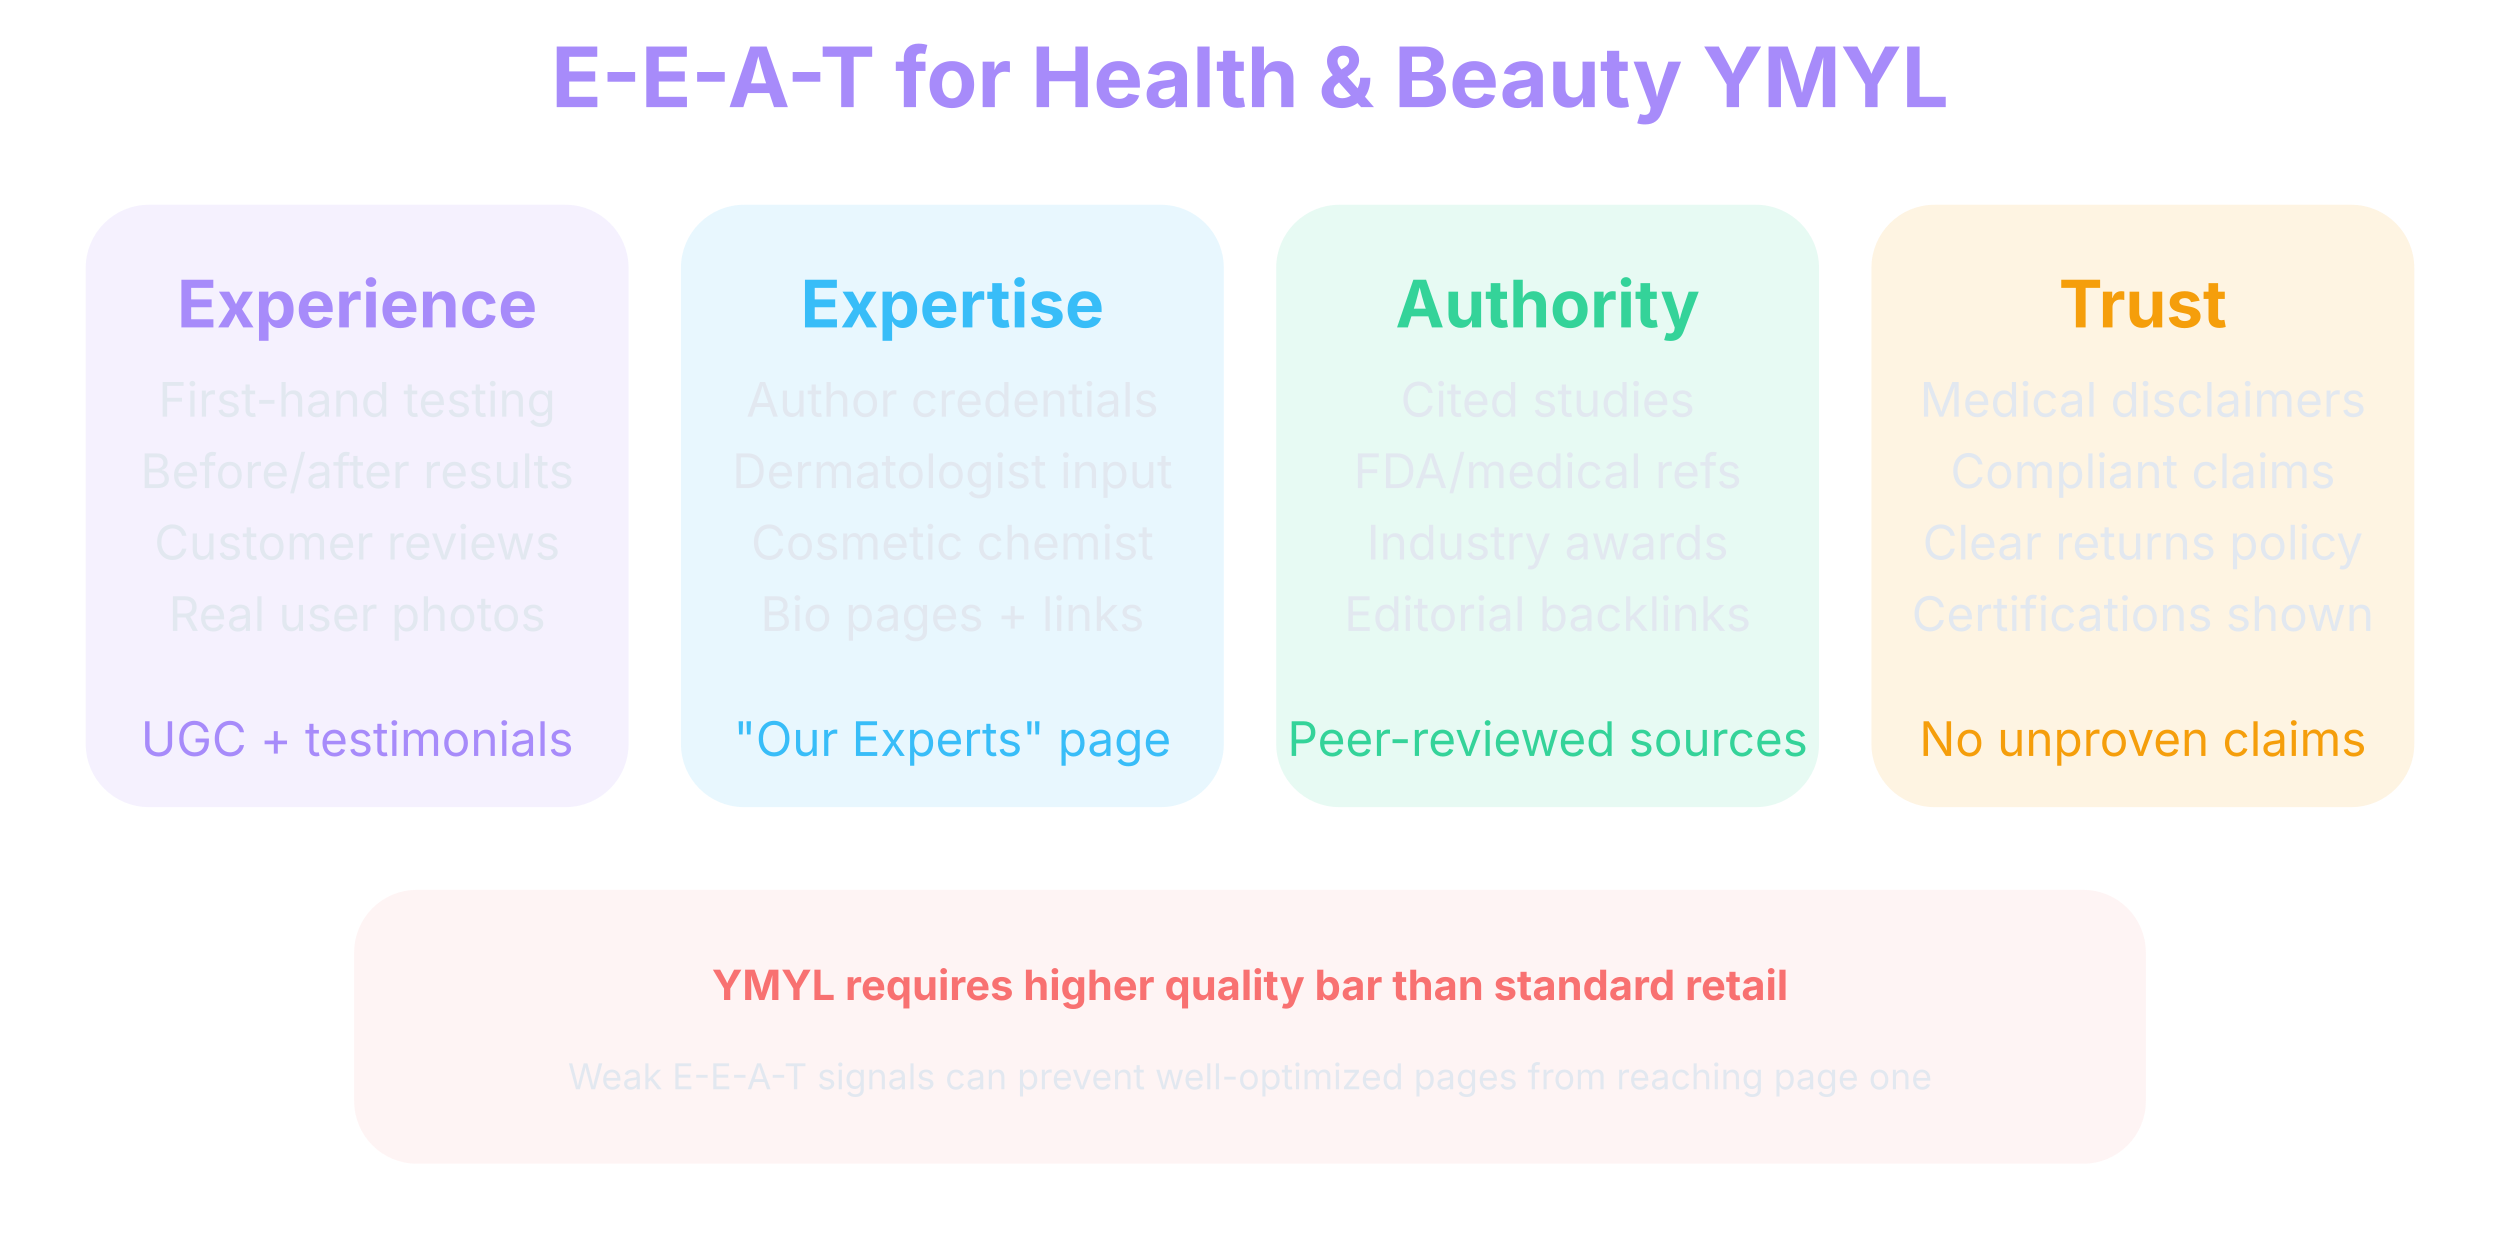
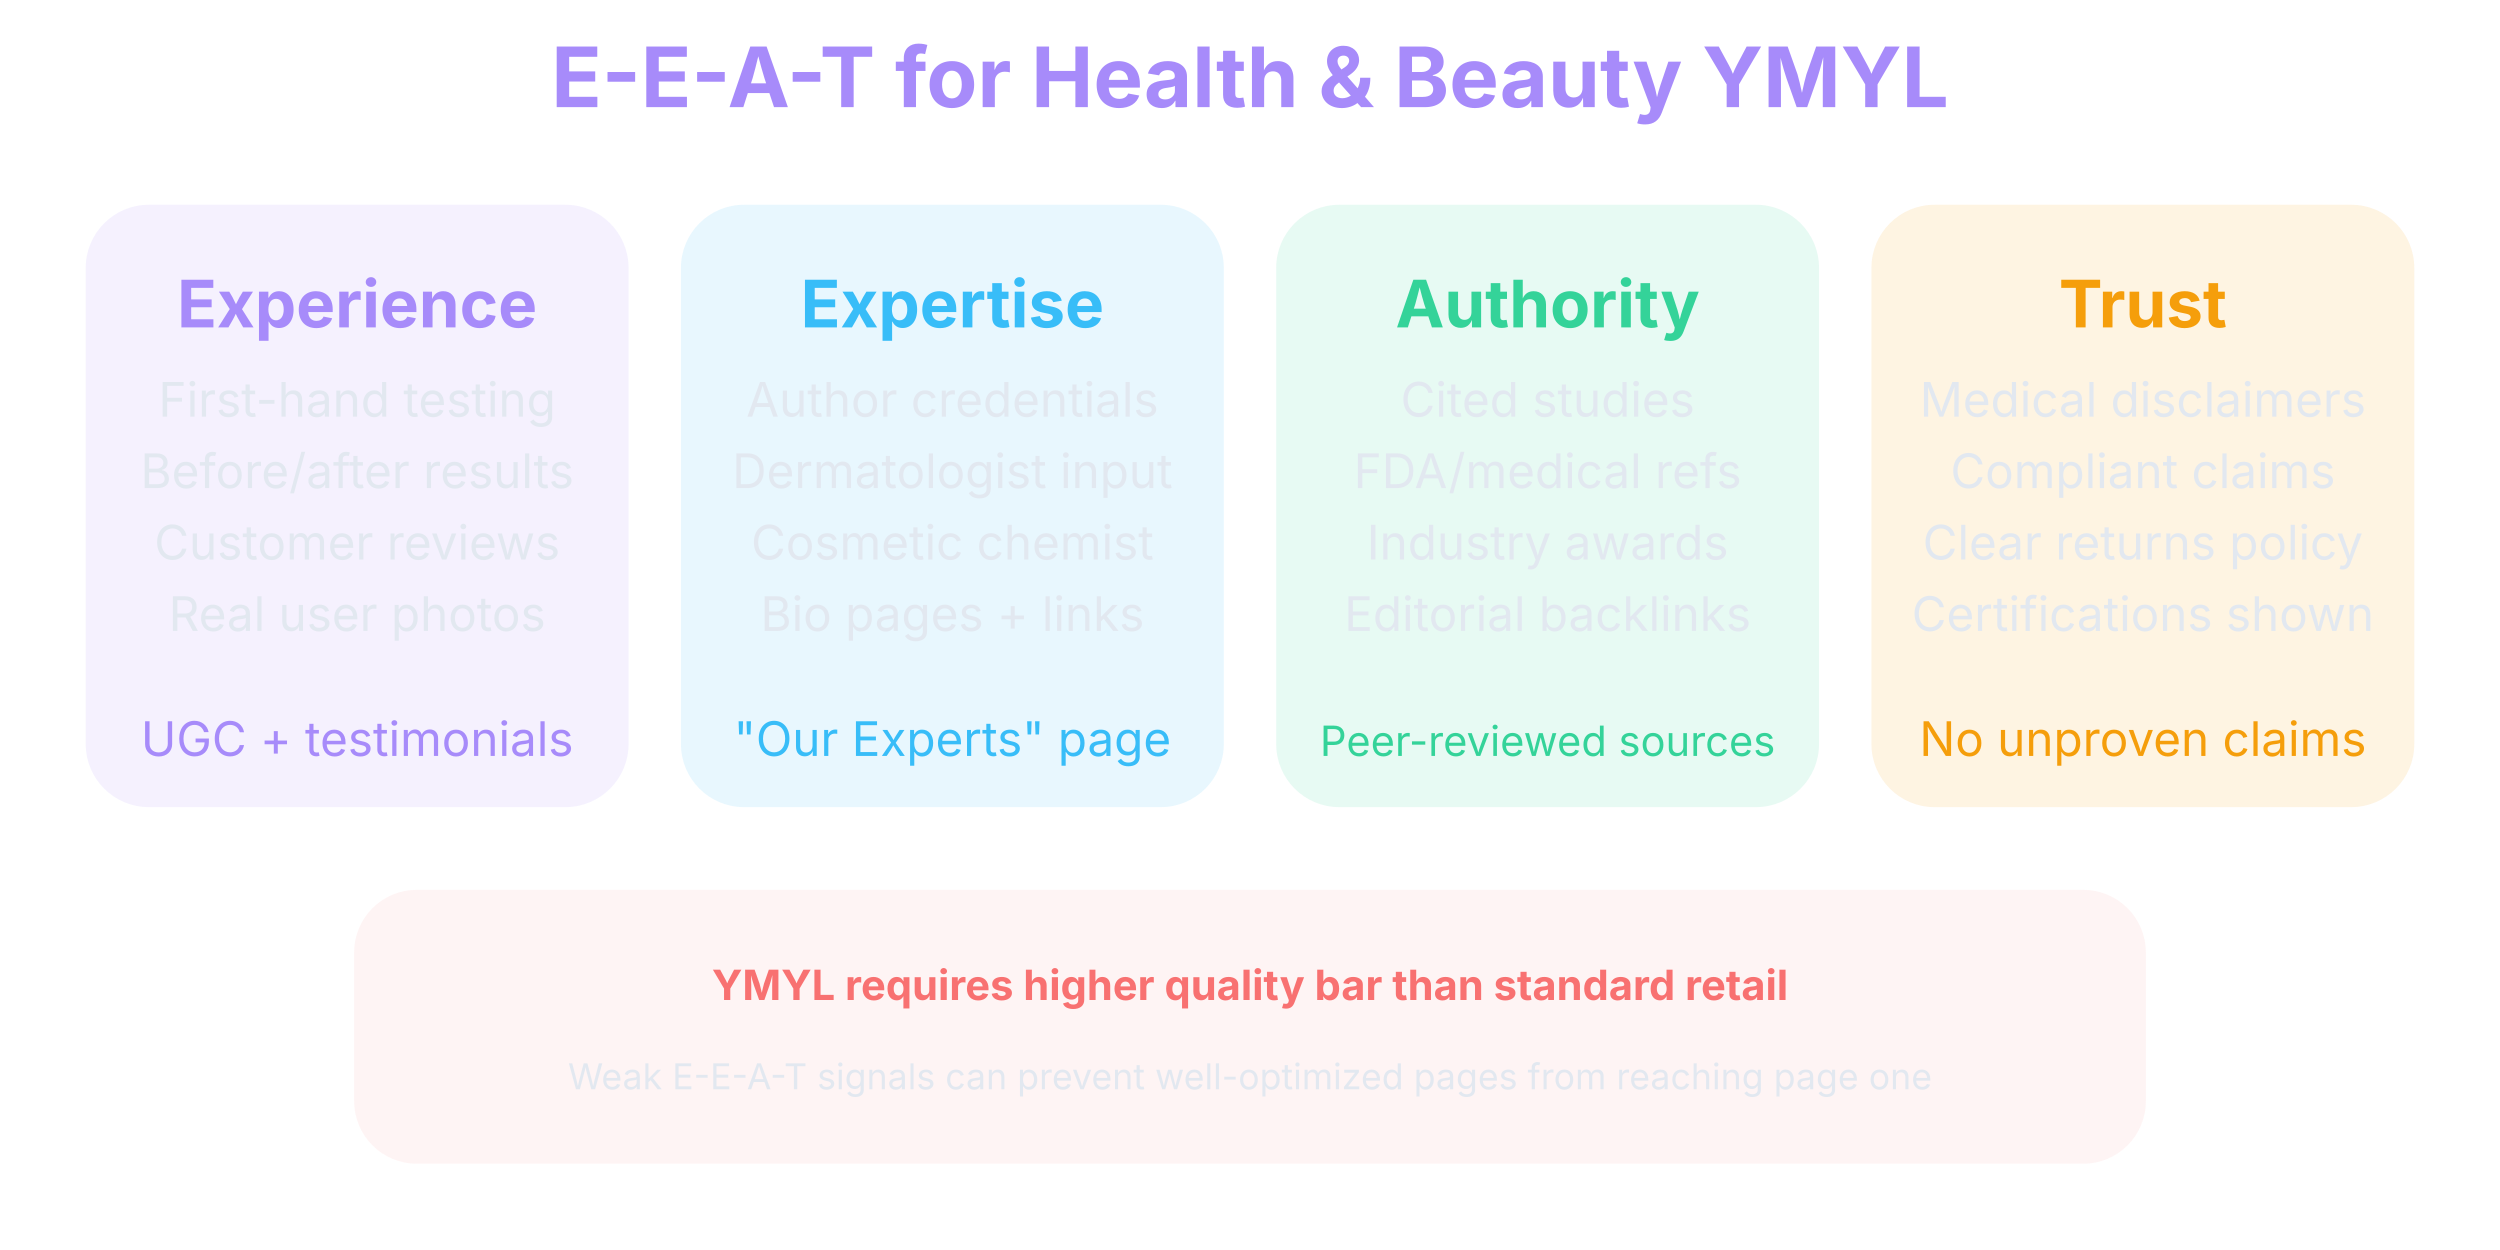
<svg xmlns="http://www.w3.org/2000/svg" viewBox="0 0 420 210" fill="none">
  <text x="210" y="18" text-anchor="middle" font-family="Inter, -apple-system, BlinkMacSystemFont, 'Segoe UI', Roboto, sans-serif" font-size="14" font-weight="bold" fill="#a78bfa">E-E-A-T for Health &amp; Beauty YMYL</text>
  <rect x="15" y="35" width="90" height="100" rx="10" fill="#a78bfa" opacity="0.12" stroke="#a78bfa" stroke-width="1.2" />
  <text x="60" y="55" text-anchor="middle" font-family="Inter, -apple-system, BlinkMacSystemFont, 'Segoe UI', Roboto, sans-serif" font-size="11" fill="#a78bfa" font-weight="bold">Experience</text>
  <text x="60" y="70" text-anchor="middle" font-family="Inter, -apple-system, BlinkMacSystemFont, 'Segoe UI', Roboto, sans-serif" font-size="8" fill="#e2e8f0">First-hand testing</text>
  <text x="60" y="82" text-anchor="middle" font-family="Inter, -apple-system, BlinkMacSystemFont, 'Segoe UI', Roboto, sans-serif" font-size="8" fill="#e2e8f0">Before/after results</text>
  <text x="60" y="94" text-anchor="middle" font-family="Inter, -apple-system, BlinkMacSystemFont, 'Segoe UI', Roboto, sans-serif" font-size="8" fill="#e2e8f0">Customer reviews</text>
  <text x="60" y="106" text-anchor="middle" font-family="Inter, -apple-system, BlinkMacSystemFont, 'Segoe UI', Roboto, sans-serif" font-size="8" fill="#e2e8f0">Real user photos</text>
  <text x="60" y="127" text-anchor="middle" font-family="Inter, -apple-system, BlinkMacSystemFont, 'Segoe UI', Roboto, sans-serif" font-size="8" fill="#a78bfa">UGC + testimonials</text>
  <rect x="115" y="35" width="90" height="100" rx="10" fill="#38bdf8" opacity="0.12" stroke="#38bdf8" stroke-width="1.2" />
  <text x="160" y="55" text-anchor="middle" font-family="Inter, -apple-system, BlinkMacSystemFont, 'Segoe UI', Roboto, sans-serif" font-size="11" fill="#38bdf8" font-weight="bold">Expertise</text>
  <text x="160" y="70" text-anchor="middle" font-family="Inter, -apple-system, BlinkMacSystemFont, 'Segoe UI', Roboto, sans-serif" font-size="8" fill="#e2e8f0">Author credentials</text>
  <text x="160" y="82" text-anchor="middle" font-family="Inter, -apple-system, BlinkMacSystemFont, 'Segoe UI', Roboto, sans-serif" font-size="8" fill="#e2e8f0">Dermatologist input</text>
  <text x="160" y="94" text-anchor="middle" font-family="Inter, -apple-system, BlinkMacSystemFont, 'Segoe UI', Roboto, sans-serif" font-size="8" fill="#e2e8f0">Cosmetic chemist</text>
  <text x="160" y="106" text-anchor="middle" font-family="Inter, -apple-system, BlinkMacSystemFont, 'Segoe UI', Roboto, sans-serif" font-size="8" fill="#e2e8f0">Bio pages + links</text>
  <text x="160" y="127" text-anchor="middle" font-family="Inter, -apple-system, BlinkMacSystemFont, 'Segoe UI', Roboto, sans-serif" font-size="8" fill="#38bdf8">"Our Experts" page</text>
  <rect x="215" y="35" width="90" height="100" rx="10" fill="#34d399" opacity="0.12" stroke="#34d399" stroke-width="1.2" />
  <text x="260" y="55" text-anchor="middle" font-family="Inter, -apple-system, BlinkMacSystemFont, 'Segoe UI', Roboto, sans-serif" font-size="11" fill="#34d399" font-weight="bold">Authority</text>
  <text x="260" y="70" text-anchor="middle" font-family="Inter, -apple-system, BlinkMacSystemFont, 'Segoe UI', Roboto, sans-serif" font-size="8" fill="#e2e8f0">Cited studies</text>
  <text x="260" y="82" text-anchor="middle" font-family="Inter, -apple-system, BlinkMacSystemFont, 'Segoe UI', Roboto, sans-serif" font-size="8" fill="#e2e8f0">FDA/medical refs</text>
  <text x="260" y="94" text-anchor="middle" font-family="Inter, -apple-system, BlinkMacSystemFont, 'Segoe UI', Roboto, sans-serif" font-size="8" fill="#e2e8f0">Industry awards</text>
  <text x="260" y="106" text-anchor="middle" font-family="Inter, -apple-system, BlinkMacSystemFont, 'Segoe UI', Roboto, sans-serif" font-size="8" fill="#e2e8f0">Editorial backlinks</text>
-   <text x="260" y="127" text-anchor="middle" font-family="Inter, -apple-system, BlinkMacSystemFont, 'Segoe UI', Roboto, sans-serif" font-size="8" fill="#34d399">Peer-reviewed sources</text>
+   <text x="260" y="127" text-anchor="middle" font-family="Inter, -apple-system, BlinkMacSystemFont, 'Segoe UI', Roboto, sans-serif" font-size="7" fill="#34d399">Peer-reviewed sources</text>
  <rect x="315" y="35" width="90" height="100" rx="10" fill="#f59e0b" opacity="0.12" stroke="#f59e0b" stroke-width="1.2" />
  <text x="360" y="55" text-anchor="middle" font-family="Inter, -apple-system, BlinkMacSystemFont, 'Segoe UI', Roboto, sans-serif" font-size="11" fill="#f59e0b" font-weight="bold">Trust</text>
  <text x="360" y="70" text-anchor="middle" font-family="Inter, -apple-system, BlinkMacSystemFont, 'Segoe UI', Roboto, sans-serif" font-size="8" fill="#e2e8f0">Medical disclaimers</text>
  <text x="360" y="82" text-anchor="middle" font-family="Inter, -apple-system, BlinkMacSystemFont, 'Segoe UI', Roboto, sans-serif" font-size="8" fill="#e2e8f0">Compliant claims</text>
  <text x="360" y="94" text-anchor="middle" font-family="Inter, -apple-system, BlinkMacSystemFont, 'Segoe UI', Roboto, sans-serif" font-size="8" fill="#e2e8f0">Clear returns policy</text>
  <text x="360" y="106" text-anchor="middle" font-family="Inter, -apple-system, BlinkMacSystemFont, 'Segoe UI', Roboto, sans-serif" font-size="8" fill="#e2e8f0">Certifications shown</text>
  <text x="360" y="127" text-anchor="middle" font-family="Inter, -apple-system, BlinkMacSystemFont, 'Segoe UI', Roboto, sans-serif" font-size="8" fill="#f59e0b">No unproven claims</text>
  <rect x="60" y="150" width="300" height="45" rx="10" fill="#f87171" opacity="0.08" stroke="#f87171" stroke-width="1" />
  <text x="210" y="168" text-anchor="middle" font-family="Inter, -apple-system, BlinkMacSystemFont, 'Segoe UI', Roboto, sans-serif" font-size="7" fill="#f87171" font-weight="bold">YMYL requires higher quality bar than standard retail</text>
  <text x="210" y="183" text-anchor="middle" font-family="Inter, -apple-system, BlinkMacSystemFont, 'Segoe UI', Roboto, sans-serif" font-size="6" fill="#e2e8f0">Weak E-E-A-T signals can prevent well-optimized pages from reaching page one</text>
</svg>
